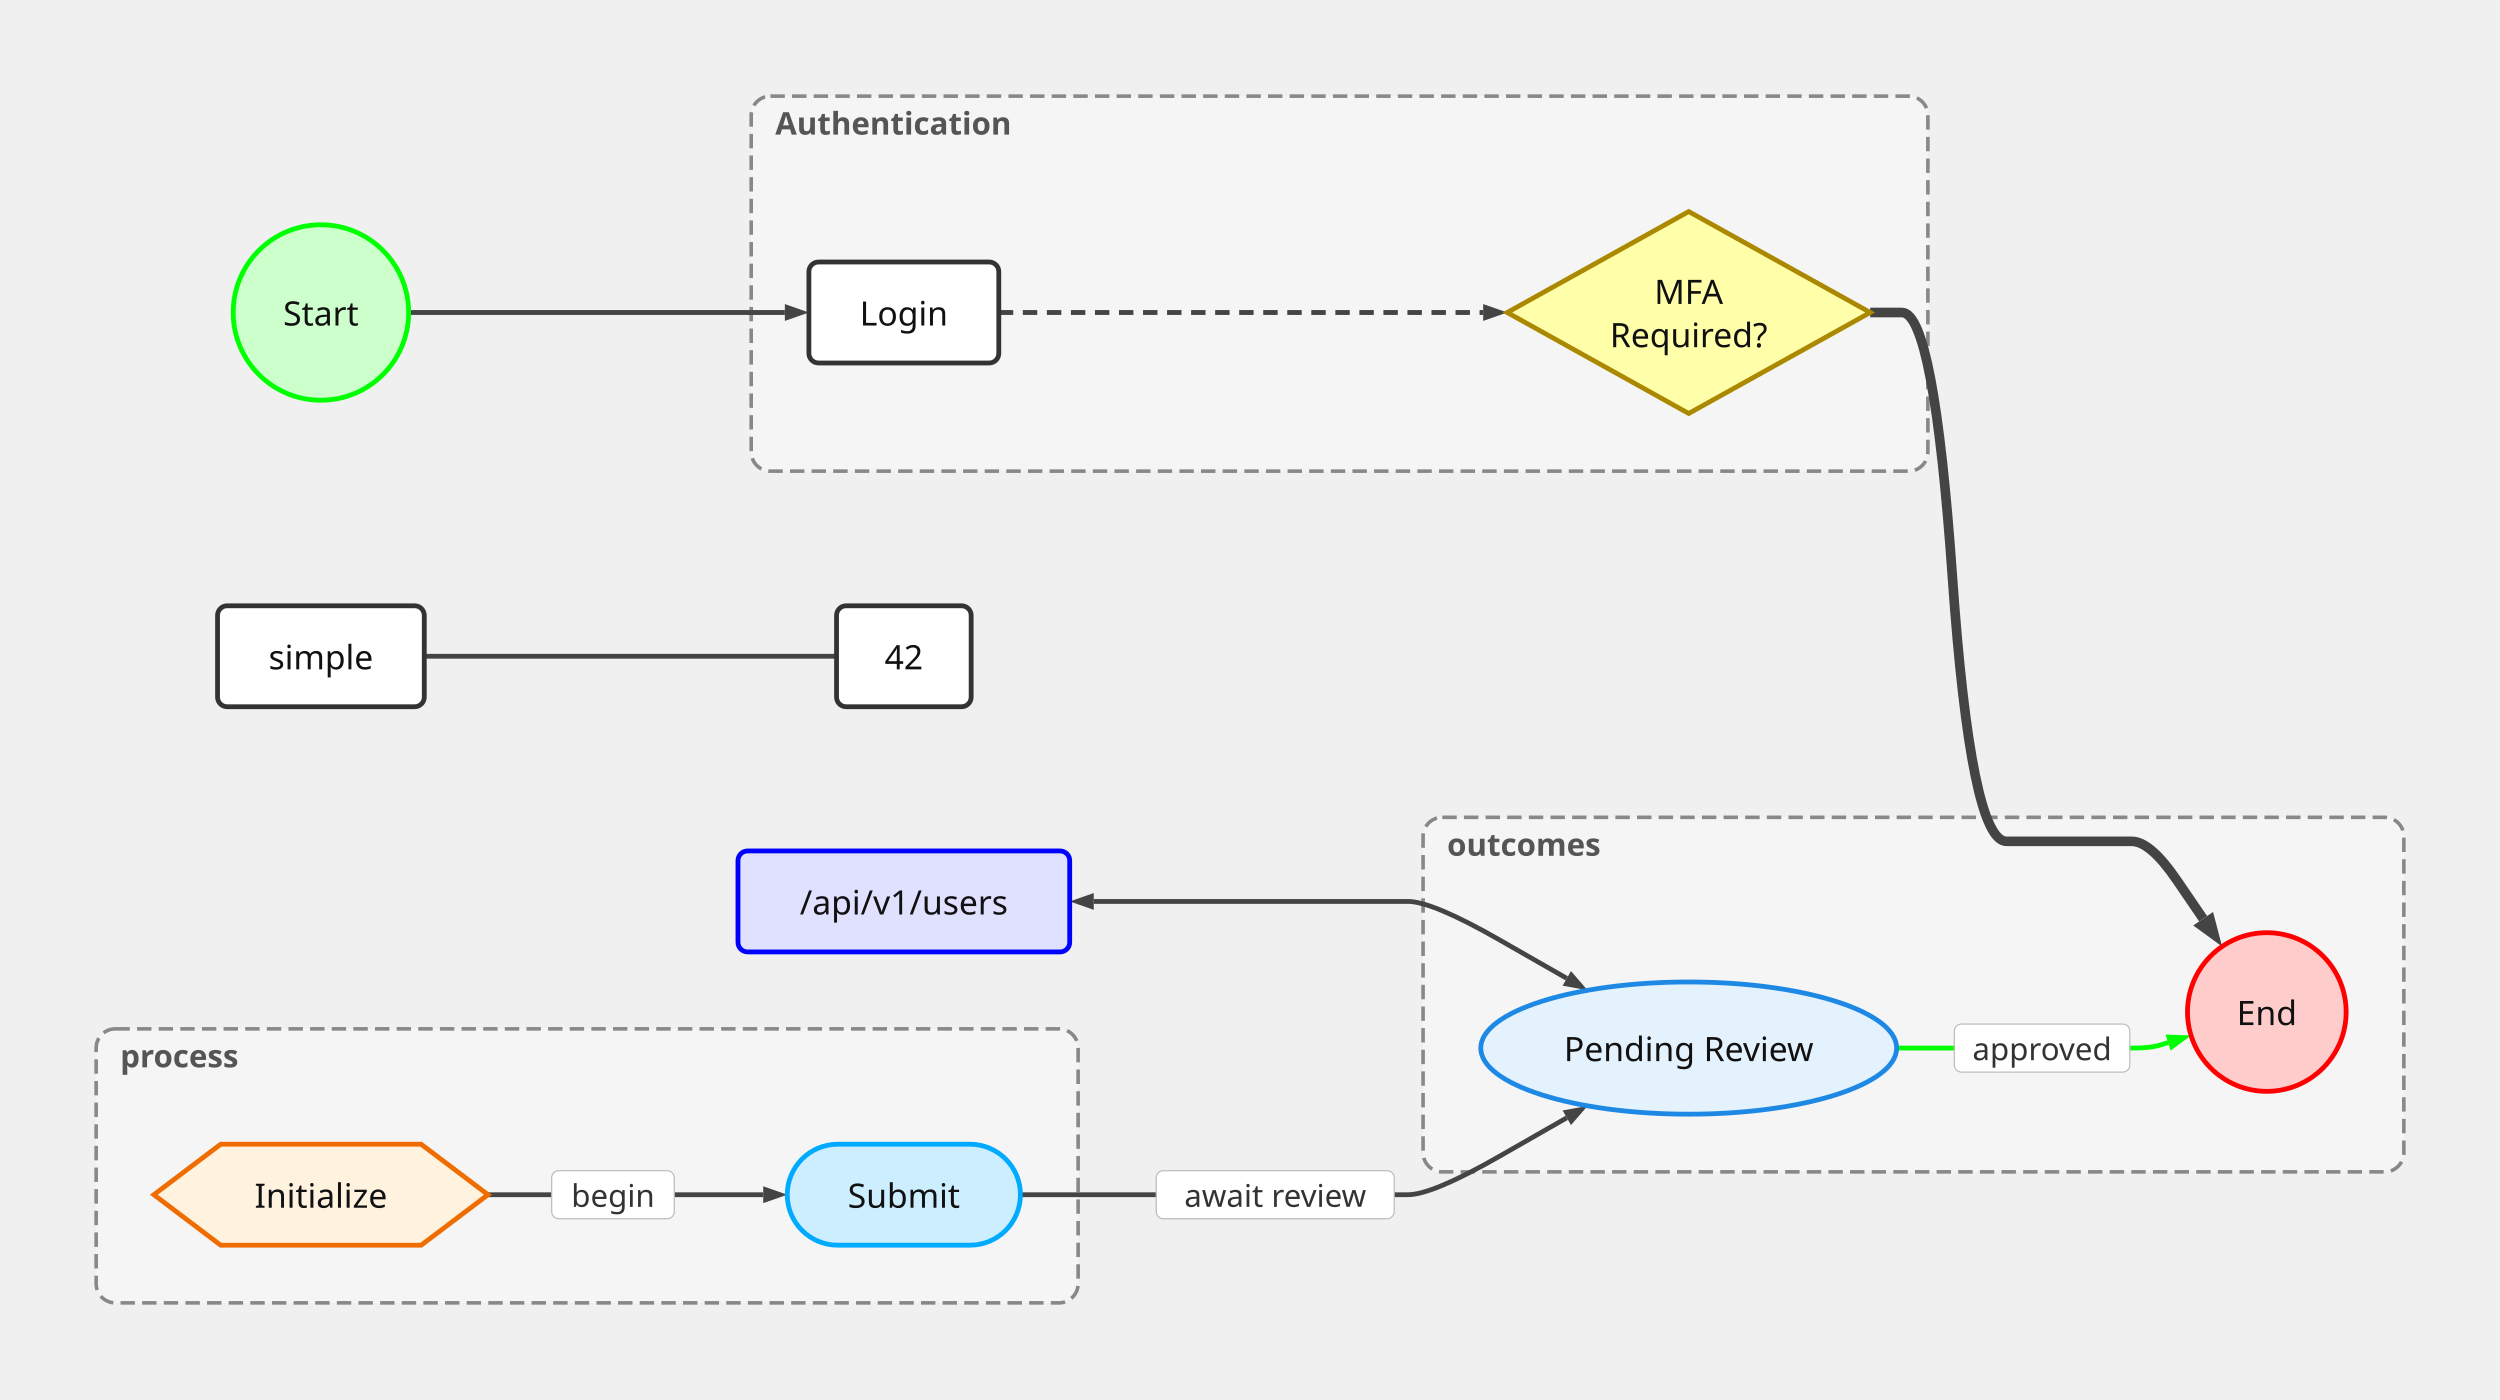
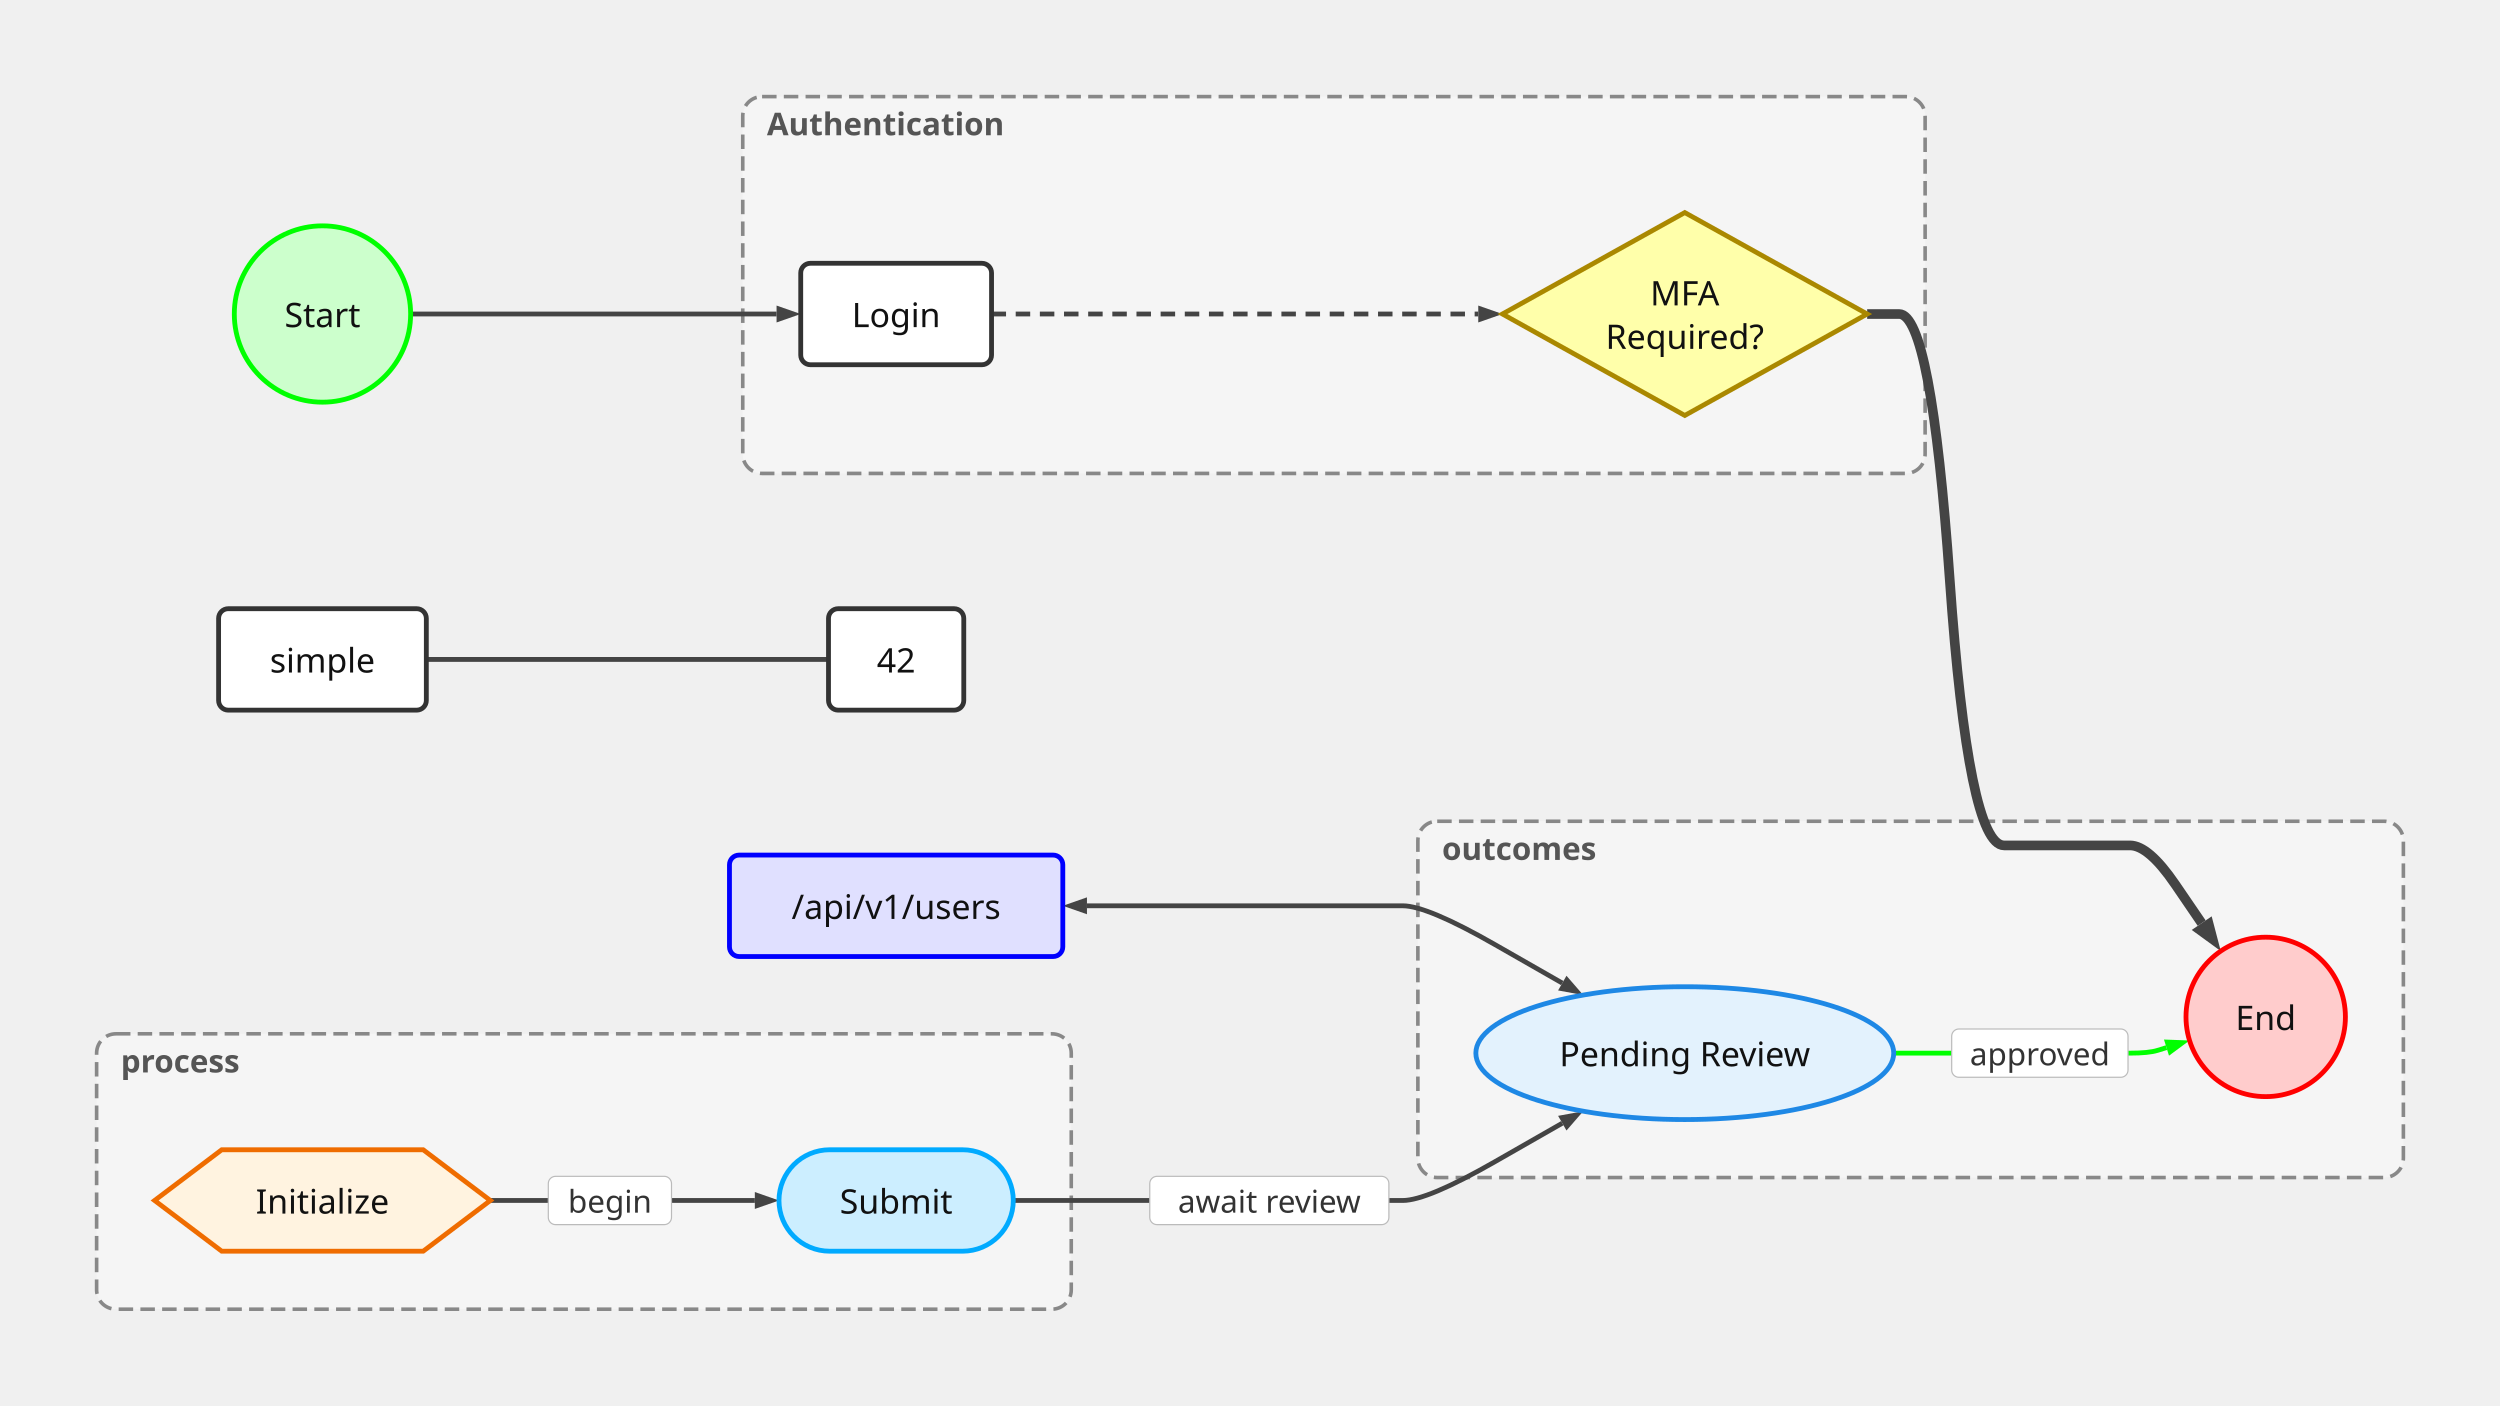
- <svg xmlns="http://www.w3.org/2000/svg" viewBox="-24 -48 1040 582" style="max-width:100%">
+ <svg xmlns="http://www.w3.org/2000/svg" viewBox="-24 -48 1035 582" style="max-width:100%">
  <defs>
    <marker id="glypho-h3g1qg-arrowhead" markerWidth="10" markerHeight="7" refX="0" refY="3.5" orient="auto" markerUnits="userSpaceOnUse">
      <polygon points="0 0, 10 3.5, 0 7" fill="#444444" />
    </marker>
    <marker id="glypho-h3g1qg-arrowhead-thick" markerWidth="14" markerHeight="10" refX="0" refY="5" orient="auto" markerUnits="userSpaceOnUse">
      <polygon points="0 0, 14 5, 0 10" fill="#444444" />
    </marker>
    <marker id="glypho-h3g1qg-arrowhead-reverse" markerWidth="10" markerHeight="7" refX="10" refY="3.5" orient="auto" markerUnits="userSpaceOnUse">
      <polygon points="10 0, 0 3.5, 10 7" fill="#444444" />
    </marker>
    <marker id="glypho-h3g1qg-arrowhead-1" markerWidth="10" markerHeight="7" refX="0" refY="3.5" orient="auto" markerUnits="userSpaceOnUse">
      <polygon points="0 0, 10 3.5, 0 7" fill="#00ff00" />
    </marker>
    <marker id="glypho-h3g1qg-arrowhead-thick-1" markerWidth="14" markerHeight="10" refX="0" refY="5" orient="auto" markerUnits="userSpaceOnUse">
      <polygon points="0 0, 14 5, 0 10" fill="#00ff00" />
    </marker>
    <marker id="glypho-h3g1qg-arrowhead-reverse-1" markerWidth="10" markerHeight="7" refX="10" refY="3.5" orient="auto" markerUnits="userSpaceOnUse">
      <polygon points="10 0, 0 3.5, 10 7" fill="#00ff00" />
    </marker>
  </defs>
  <g>
-     <rect x="288.5" y="-8" width="489.5" height="156" fill="#f5f5f5" fill-opacity="1" stroke="#888888" stroke-width="1.5" stroke-dasharray="6 3" rx="8" ry="8" />
-     <text x="298.5" y="8" fill="#555555" font-size="13" font-family="system-ui, sans-serif" font-weight="bold">Authentication</text>
+     <rect x="283.5" y="-8" width="489.5" height="156" fill="#f5f5f5" fill-opacity="1" stroke="#888888" stroke-width="1.5" stroke-dasharray="6 3" rx="8" ry="8" />
+     <text x="293.5" y="8" fill="#555555" font-size="13" font-family="system-ui, sans-serif" font-weight="bold">Authentication</text>
  </g>
  <g>
-     <rect x="568" y="292" width="408" height="147.5" fill="#f5f5f5" fill-opacity="1" stroke="#888888" stroke-width="1.5" stroke-dasharray="6 3" rx="8" ry="8" />
-     <text x="578" y="308" fill="#555555" font-size="13" font-family="system-ui, sans-serif" font-weight="bold">outcomes</text>
+     <rect x="563" y="292" width="408" height="147.5" fill="#f5f5f5" fill-opacity="1" stroke="#888888" stroke-width="1.5" stroke-dasharray="6 3" rx="8" ry="8" />
+     <text x="573" y="308" fill="#555555" font-size="13" font-family="system-ui, sans-serif" font-weight="bold">outcomes</text>
  </g>
  <g>
-     <rect x="16" y="380" width="408.5" height="114" fill="#f5f5f5" fill-opacity="1" stroke="#888888" stroke-width="1.5" stroke-dasharray="6 3" rx="8" ry="8" />
+     <rect x="16" y="380" width="403.5" height="114" fill="#f5f5f5" fill-opacity="1" stroke="#888888" stroke-width="1.5" stroke-dasharray="6 3" rx="8" ry="8" />
    <text x="26" y="396" fill="#555555" font-size="13" font-family="system-ui, sans-serif" font-weight="bold">process</text>
  </g>
-   <path d="M 146 82 L 169.648 82 Q 193.296 82 200.443 82 Q 207.591 82 219.296 82 Q 231 82 242.704 82 Q 254.409 82 261.557 82 Q 268.704 82 285.602 82 L 302.5 82" fill="none" stroke="#444444" stroke-width="2" marker-end="url(#glypho-h3g1qg-arrowhead)" />
-   <path d="M 391.5 82 L 416.338 82 Q 441.177 82 451.265 82 Q 461.354 82 483.927 82 Q 506.5 82 529.073 82 Q 551.646 82 561.735 82 Q 571.823 82 582.412 82 L 593 82" fill="none" stroke="#444444" stroke-width="2" stroke-dasharray="6 4" marker-end="url(#glypho-h3g1qg-arrowhead)" />
-   <path d="M 754 82 L 767.232 82 Q 780.463 82 788.195 192 Q 795.927 302 810.713 302 Q 825.5 302 840.287 302 Q 855.073 302 862.805 302 Q 870.537 302 881.52 318.091 L 892.503 334.181" fill="none" stroke="#444444" stroke-width="4" marker-end="url(#glypho-h3g1qg-arrowhead-thick)" />
-   <path d="M 152.5 225 L 172.898 225 Q 193.296 225 200.443 225 Q 207.591 225 219.296 225 Q 231 225 242.704 225 Q 254.409 225 261.557 225 Q 268.704 225 296.352 225 L 324 225" fill="none" stroke="#444444" stroke-width="2" />
-   <path d="M 431 327 L 436.088 327 Q 441.177 327 451.265 327 Q 461.354 327 483.927 327 Q 506.5 327 529.073 327 Q 551.646 327 561.735 327 Q 571.823 327 599.805 343.001 L 627.787 359.001" fill="none" stroke="#444444" stroke-width="2" marker-end="url(#glypho-h3g1qg-arrowhead)" marker-start="url(#glypho-h3g1qg-arrowhead-reverse)" />
-   <path d="M 179 449 L 186.148 449 Q 193.296 449 200.443 449 Q 207.591 449 219.296 449 Q 231 449 242.704 449 Q 254.409 449 261.557 449 Q 268.704 449 281.102 449 L 293.5 449" fill="none" stroke="#444444" stroke-width="2" marker-end="url(#glypho-h3g1qg-arrowhead)" />
-   <path d="M 400.5 449 L 420.838 449 Q 441.177 449 451.265 449 Q 461.354 449 483.927 449 Q 506.5 449 529.073 449 Q 551.646 449 561.735 449 Q 571.823 449 599.805 432.999 L 627.787 416.999" fill="none" stroke="#444444" stroke-width="2" marker-end="url(#glypho-h3g1qg-arrowhead)" />
-   <path d="M 765 388 L 772.732 388 Q 780.463 388 788.195 388 Q 795.927 388 810.713 388 Q 825.5 388 840.287 388 Q 855.073 388 862.805 388 Q 870.537 388 874.23 386.857 L 877.923 385.714" fill="none" stroke="#00ff00" stroke-width="2" marker-end="url(#glypho-h3g1qg-arrowhead-1)" />
-   <g transform="translate(312.5, 61)" data-node-id="login">
+   <path d="M 146 82 L 169.304 82 Q 192.608 82 199.412 82 Q 206.216 82 217.358 82 Q 228.5 82 239.642 82 Q 250.784 82 257.588 82 Q 264.392 82 280.946 82 L 297.5 82" fill="none" stroke="#444444" stroke-width="2" marker-end="url(#glypho-h3g1qg-arrowhead)" />
+   <path d="M 386.5 82 L 411.338 82 Q 436.177 82 446.265 82 Q 456.354 82 478.927 82 Q 501.5 82 524.073 82 Q 546.646 82 556.735 82 Q 566.823 82 577.412 82 L 588 82" fill="none" stroke="#444444" stroke-width="2" stroke-dasharray="6 4" marker-end="url(#glypho-h3g1qg-arrowhead)" />
+   <path d="M 749 82 L 762.232 82 Q 775.463 82 783.195 192 Q 790.927 302 805.713 302 Q 820.5 302 835.287 302 Q 850.073 302 857.805 302 Q 865.537 302 876.52 318.091 L 887.503 334.181" fill="none" stroke="#444444" stroke-width="4" marker-end="url(#glypho-h3g1qg-arrowhead-thick)" />
+   <path d="M 152.5 225 L 172.554 225 Q 192.608 225 199.412 225 Q 206.216 225 217.358 225 Q 228.5 225 239.642 225 Q 250.784 225 257.588 225 Q 264.392 225 291.696 225 L 319 225" fill="none" stroke="#444444" stroke-width="2" />
+   <path d="M 426 327 L 431.088 327 Q 436.177 327 446.265 327 Q 456.354 327 478.927 327 Q 501.5 327 524.073 327 Q 546.646 327 556.735 327 Q 566.823 327 594.805 343.001 L 622.787 359.001" fill="none" stroke="#444444" stroke-width="2" marker-end="url(#glypho-h3g1qg-arrowhead)" marker-start="url(#glypho-h3g1qg-arrowhead-reverse)" />
+   <path d="M 179 449 L 185.804 449 Q 192.608 449 199.412 449 Q 206.216 449 217.358 449 Q 228.5 449 239.642 449 Q 250.784 449 257.588 449 Q 264.392 449 276.446 449 L 288.5 449" fill="none" stroke="#444444" stroke-width="2" marker-end="url(#glypho-h3g1qg-arrowhead)" />
+   <path d="M 395.5 449 L 415.838 449 Q 436.177 449 446.265 449 Q 456.354 449 478.927 449 Q 501.5 449 524.073 449 Q 546.646 449 556.735 449 Q 566.823 449 594.805 432.999 L 622.787 416.999" fill="none" stroke="#444444" stroke-width="2" marker-end="url(#glypho-h3g1qg-arrowhead)" />
+   <path d="M 760 388 L 767.732 388 Q 775.463 388 783.195 388 Q 790.927 388 805.713 388 Q 820.5 388 835.287 388 Q 850.073 388 857.805 388 Q 865.537 388 869.23 386.857 L 872.923 385.714" fill="none" stroke="#00ff00" stroke-width="2" marker-end="url(#glypho-h3g1qg-arrowhead-1)" />
+   <g transform="translate(307.5, 61)" data-node-id="login">
    <rect x="0" y="0" width="79" height="42" rx="4" ry="4" fill="#ffffff" stroke="#333333" stroke-width="2" />
    <text x="39.5" y="21" text-anchor="middle" dominant-baseline="central" fill="#111111" font-size="14" font-family="system-ui, sans-serif">Login</text>
  </g>
-   <g transform="translate(603, 40)" data-node-id="mfa">
+   <g transform="translate(598, 40)" data-node-id="mfa">
    <polygon points="75.5,0 151,42 75.5,84 0,42" fill="#ffffaa" stroke="#aa8800" stroke-width="2" />
    <text x="75.5" y="33" text-anchor="middle" dominant-baseline="central" fill="#111111" font-size="14" font-family="system-ui, sans-serif">MFA</text>
    <text x="75.5" y="51" text-anchor="middle" dominant-baseline="central" fill="#111111" font-size="14" font-family="system-ui, sans-serif">Required?</text>
  </g>
  <g transform="translate(73, 45.5)" data-node-id="start">
    <circle cx="36.5" cy="36.5" r="36.5" fill="#ccffcc" stroke="#00ff00" stroke-width="2" />
    <text x="36.5" y="36.5" text-anchor="middle" dominant-baseline="central" fill="#111111" font-size="14" font-family="system-ui, sans-serif">Start</text>
  </g>
-   <g transform="translate(886, 340)" data-node-id="end">
+   <g transform="translate(881, 340)" data-node-id="end">
    <circle cx="33" cy="33" r="33" fill="#ffcccc" stroke="#ff0000" stroke-width="2" />
    <text x="33" y="33" text-anchor="middle" dominant-baseline="central" fill="#111111" font-size="14" font-family="system-ui, sans-serif">End</text>
  </g>
-   <g transform="translate(592, 360.5)" data-node-id="pending">
+   <g transform="translate(587, 360.5)" data-node-id="pending">
    <ellipse cx="86.5" cy="27.5" rx="86.5" ry="27.5" fill="#e3f2fd" stroke="#1e88e5" stroke-width="2" />
    <text x="86.5" y="27.5" text-anchor="middle" dominant-baseline="central" fill="#111111" font-size="14" font-family="system-ui, sans-serif">Pending Review</text>
  </g>
-   <g transform="translate(303.5, 428)" data-node-id="submit">
+   <g transform="translate(298.5, 428)" data-node-id="submit">
    <rect x="0" y="0" width="97" height="42" rx="21" ry="21" fill="#cceeff" stroke="#00aaff" stroke-width="2" />
    <text x="48.5" y="21" text-anchor="middle" dominant-baseline="central" fill="#111111" font-size="14" font-family="system-ui, sans-serif">Submit</text>
  </g>
  <g transform="translate(40, 428)" data-node-id="init">
    <polygon points="27.8,0 111.2,0 139,21 111.2,42 27.8,42 0,21" fill="#fff3e0" stroke="#ef6c00" stroke-width="2" />
    <text x="69.5" y="21" text-anchor="middle" dominant-baseline="central" fill="#111111" font-size="14" font-family="system-ui, sans-serif">Initialize</text>
  </g>
  <g transform="translate(66.5, 204)" data-node-id="simple">
    <rect x="0" y="0" width="86" height="42" rx="4" ry="4" fill="#ffffff" stroke="#333333" stroke-width="2" />
    <text x="43" y="21" text-anchor="middle" dominant-baseline="central" fill="#111111" font-size="14" font-family="system-ui, sans-serif">simple</text>
  </g>
-   <g transform="translate(324, 204)" data-node-id="count">
+   <g transform="translate(319, 204)" data-node-id="count">
    <rect x="0" y="0" width="56" height="42" rx="4" ry="4" fill="#ffffff" stroke="#333333" stroke-width="2" />
    <text x="28" y="21" text-anchor="middle" dominant-baseline="central" fill="#111111" font-size="14" font-family="system-ui, sans-serif">42</text>
  </g>
-   <g transform="translate(283, 306)" data-node-id="api">
+   <g transform="translate(278, 306)" data-node-id="api">
    <rect x="0" y="0" width="138" height="42" rx="4" ry="4" fill="#e0e0ff" stroke="#0000ff" stroke-width="2" />
    <text x="69" y="21" text-anchor="middle" dominant-baseline="central" fill="#111111" font-size="14" font-family="system-ui, sans-serif">/api/v1/users</text>
  </g>
-   <g transform="translate(231, 449)">
+   <g transform="translate(228.5, 449)">
    <rect x="-25.5" y="-10" width="51" height="20" fill="white" stroke="#bbb" stroke-width="0.5" rx="3" />
    <text y="0" text-anchor="middle" dominant-baseline="central" fill="#333333" font-size="13" font-family="system-ui, sans-serif">begin</text>
  </g>
-   <g transform="translate(506.5, 449)">
+   <g transform="translate(501.5, 449)">
    <rect x="-49.5" y="-10" width="99" height="20" fill="white" stroke="#bbb" stroke-width="0.5" rx="3" />
    <text y="0" text-anchor="middle" dominant-baseline="central" fill="#333333" font-size="13" font-family="system-ui, sans-serif">await review</text>
  </g>
-   <g transform="translate(825.5, 388)">
+   <g transform="translate(820.5, 388)">
    <rect x="-36.5" y="-10" width="73" height="20" fill="white" stroke="#bbb" stroke-width="0.5" rx="3" />
    <text y="0" text-anchor="middle" dominant-baseline="central" fill="#333333" font-size="13" font-family="system-ui, sans-serif">approved</text>
  </g>
</svg>
